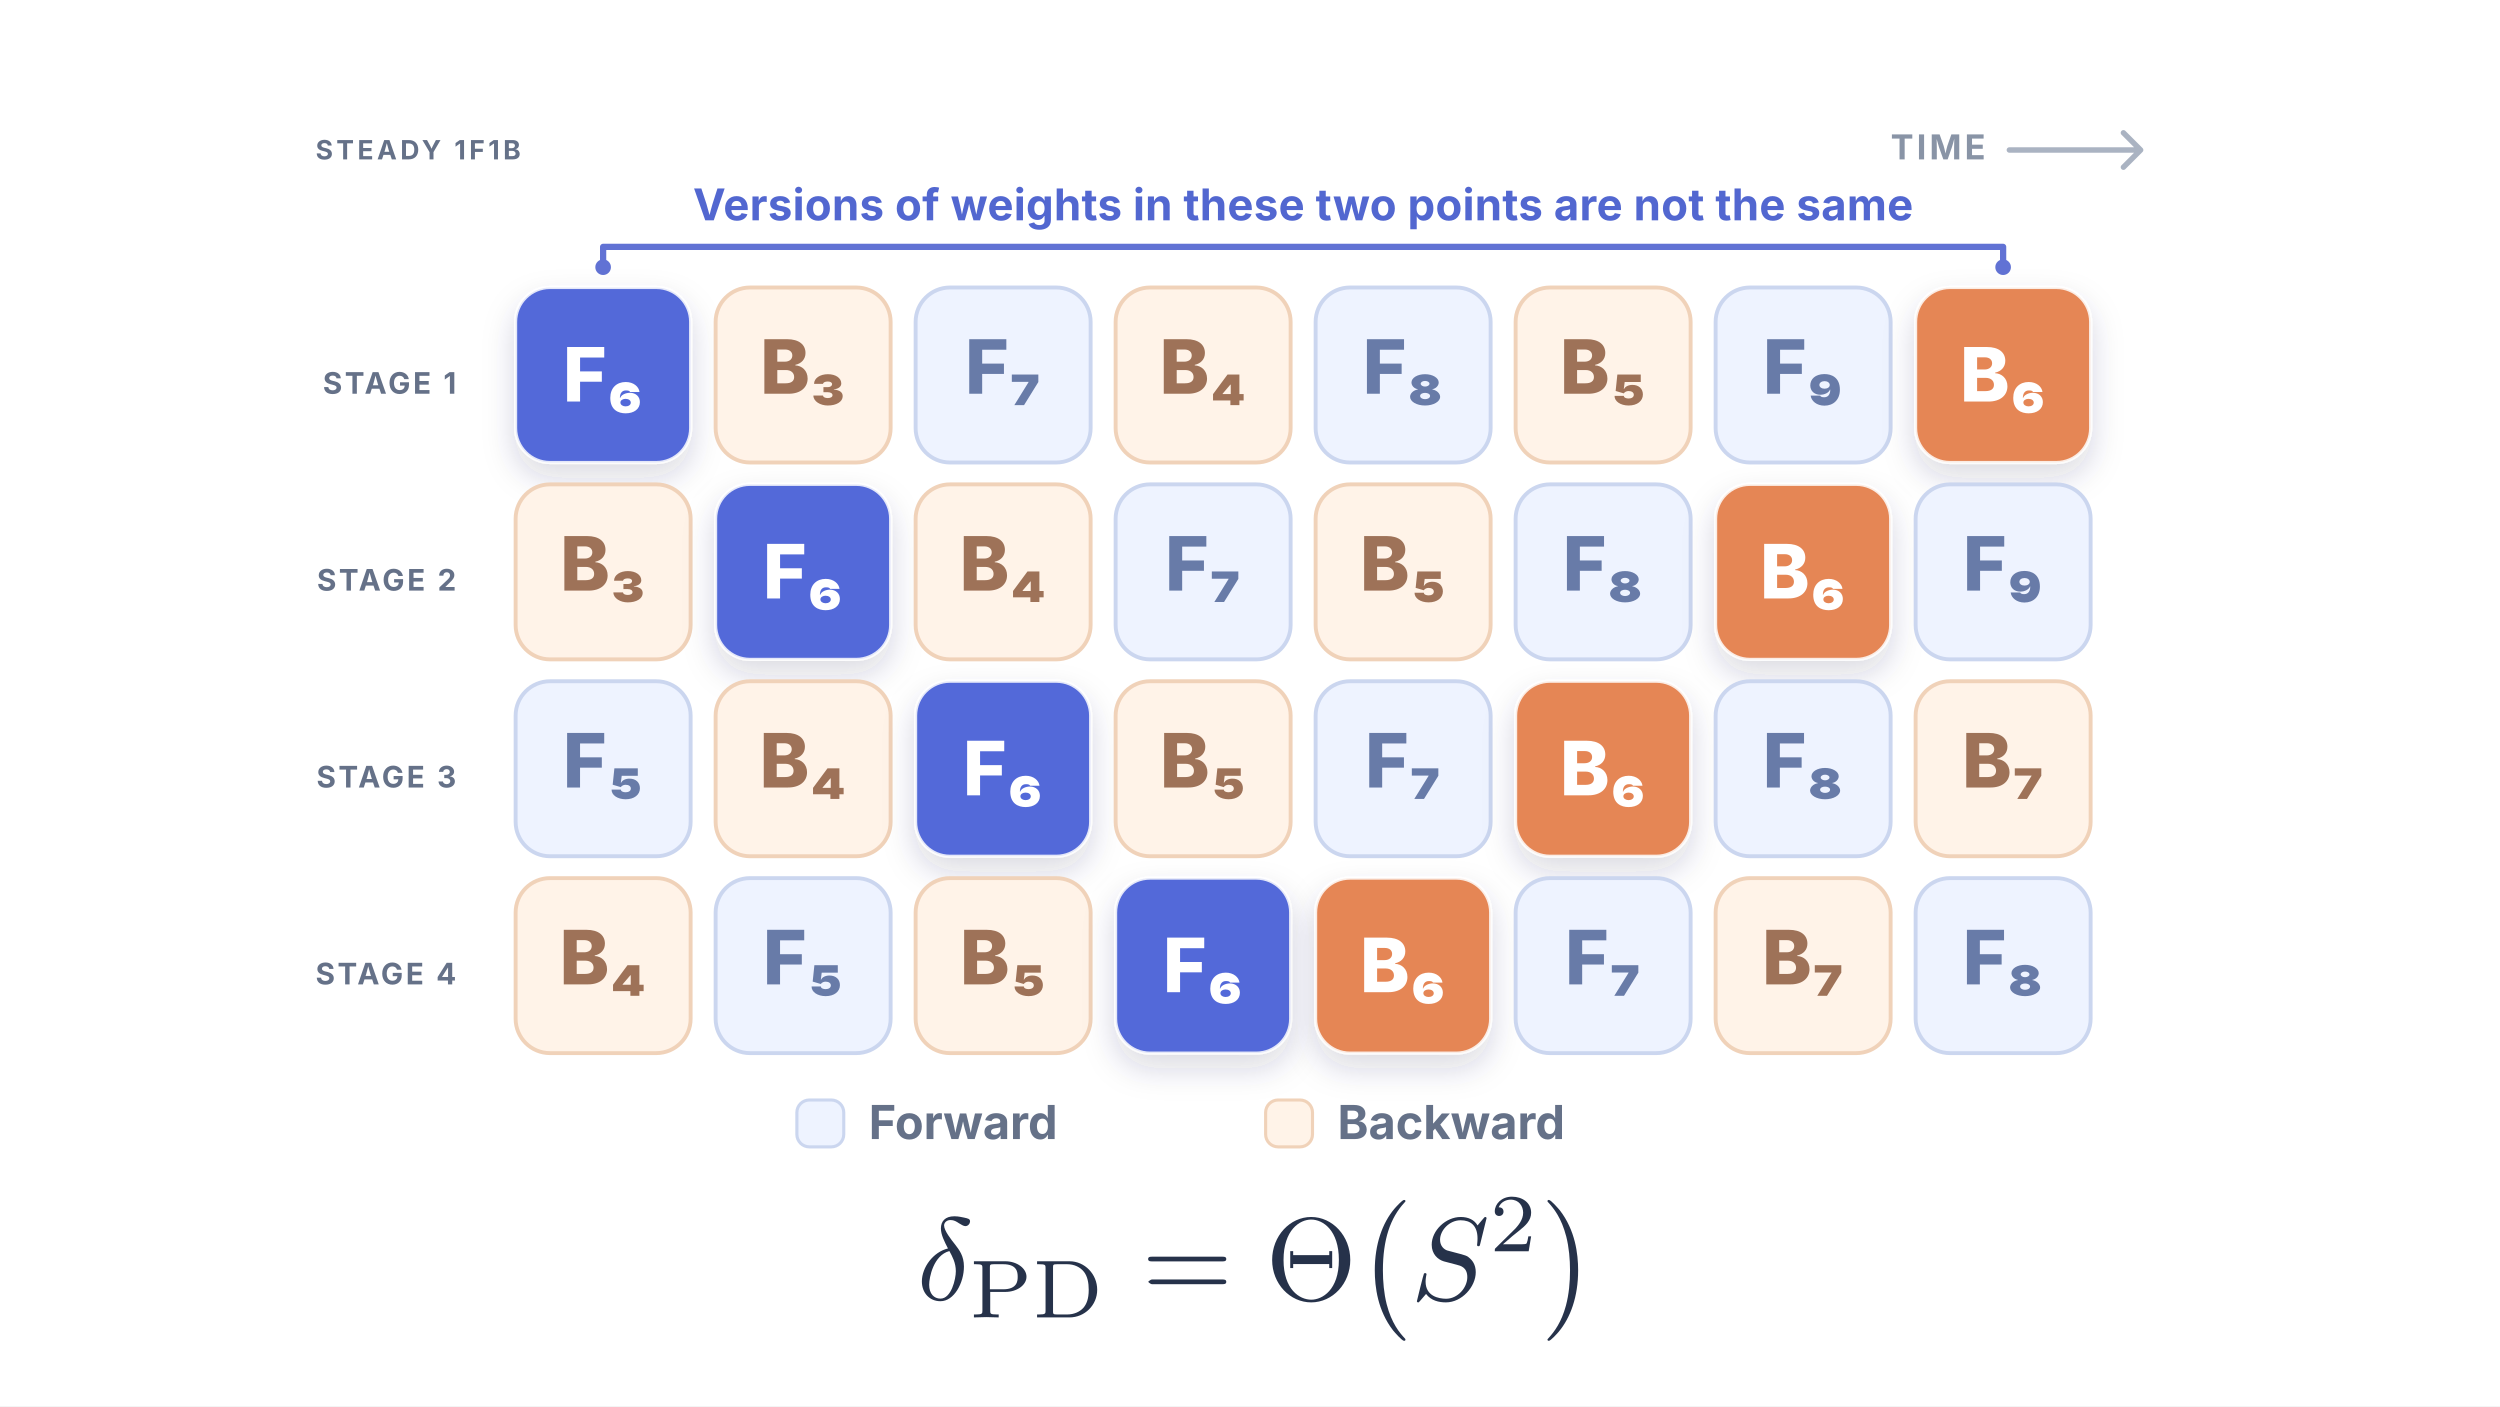
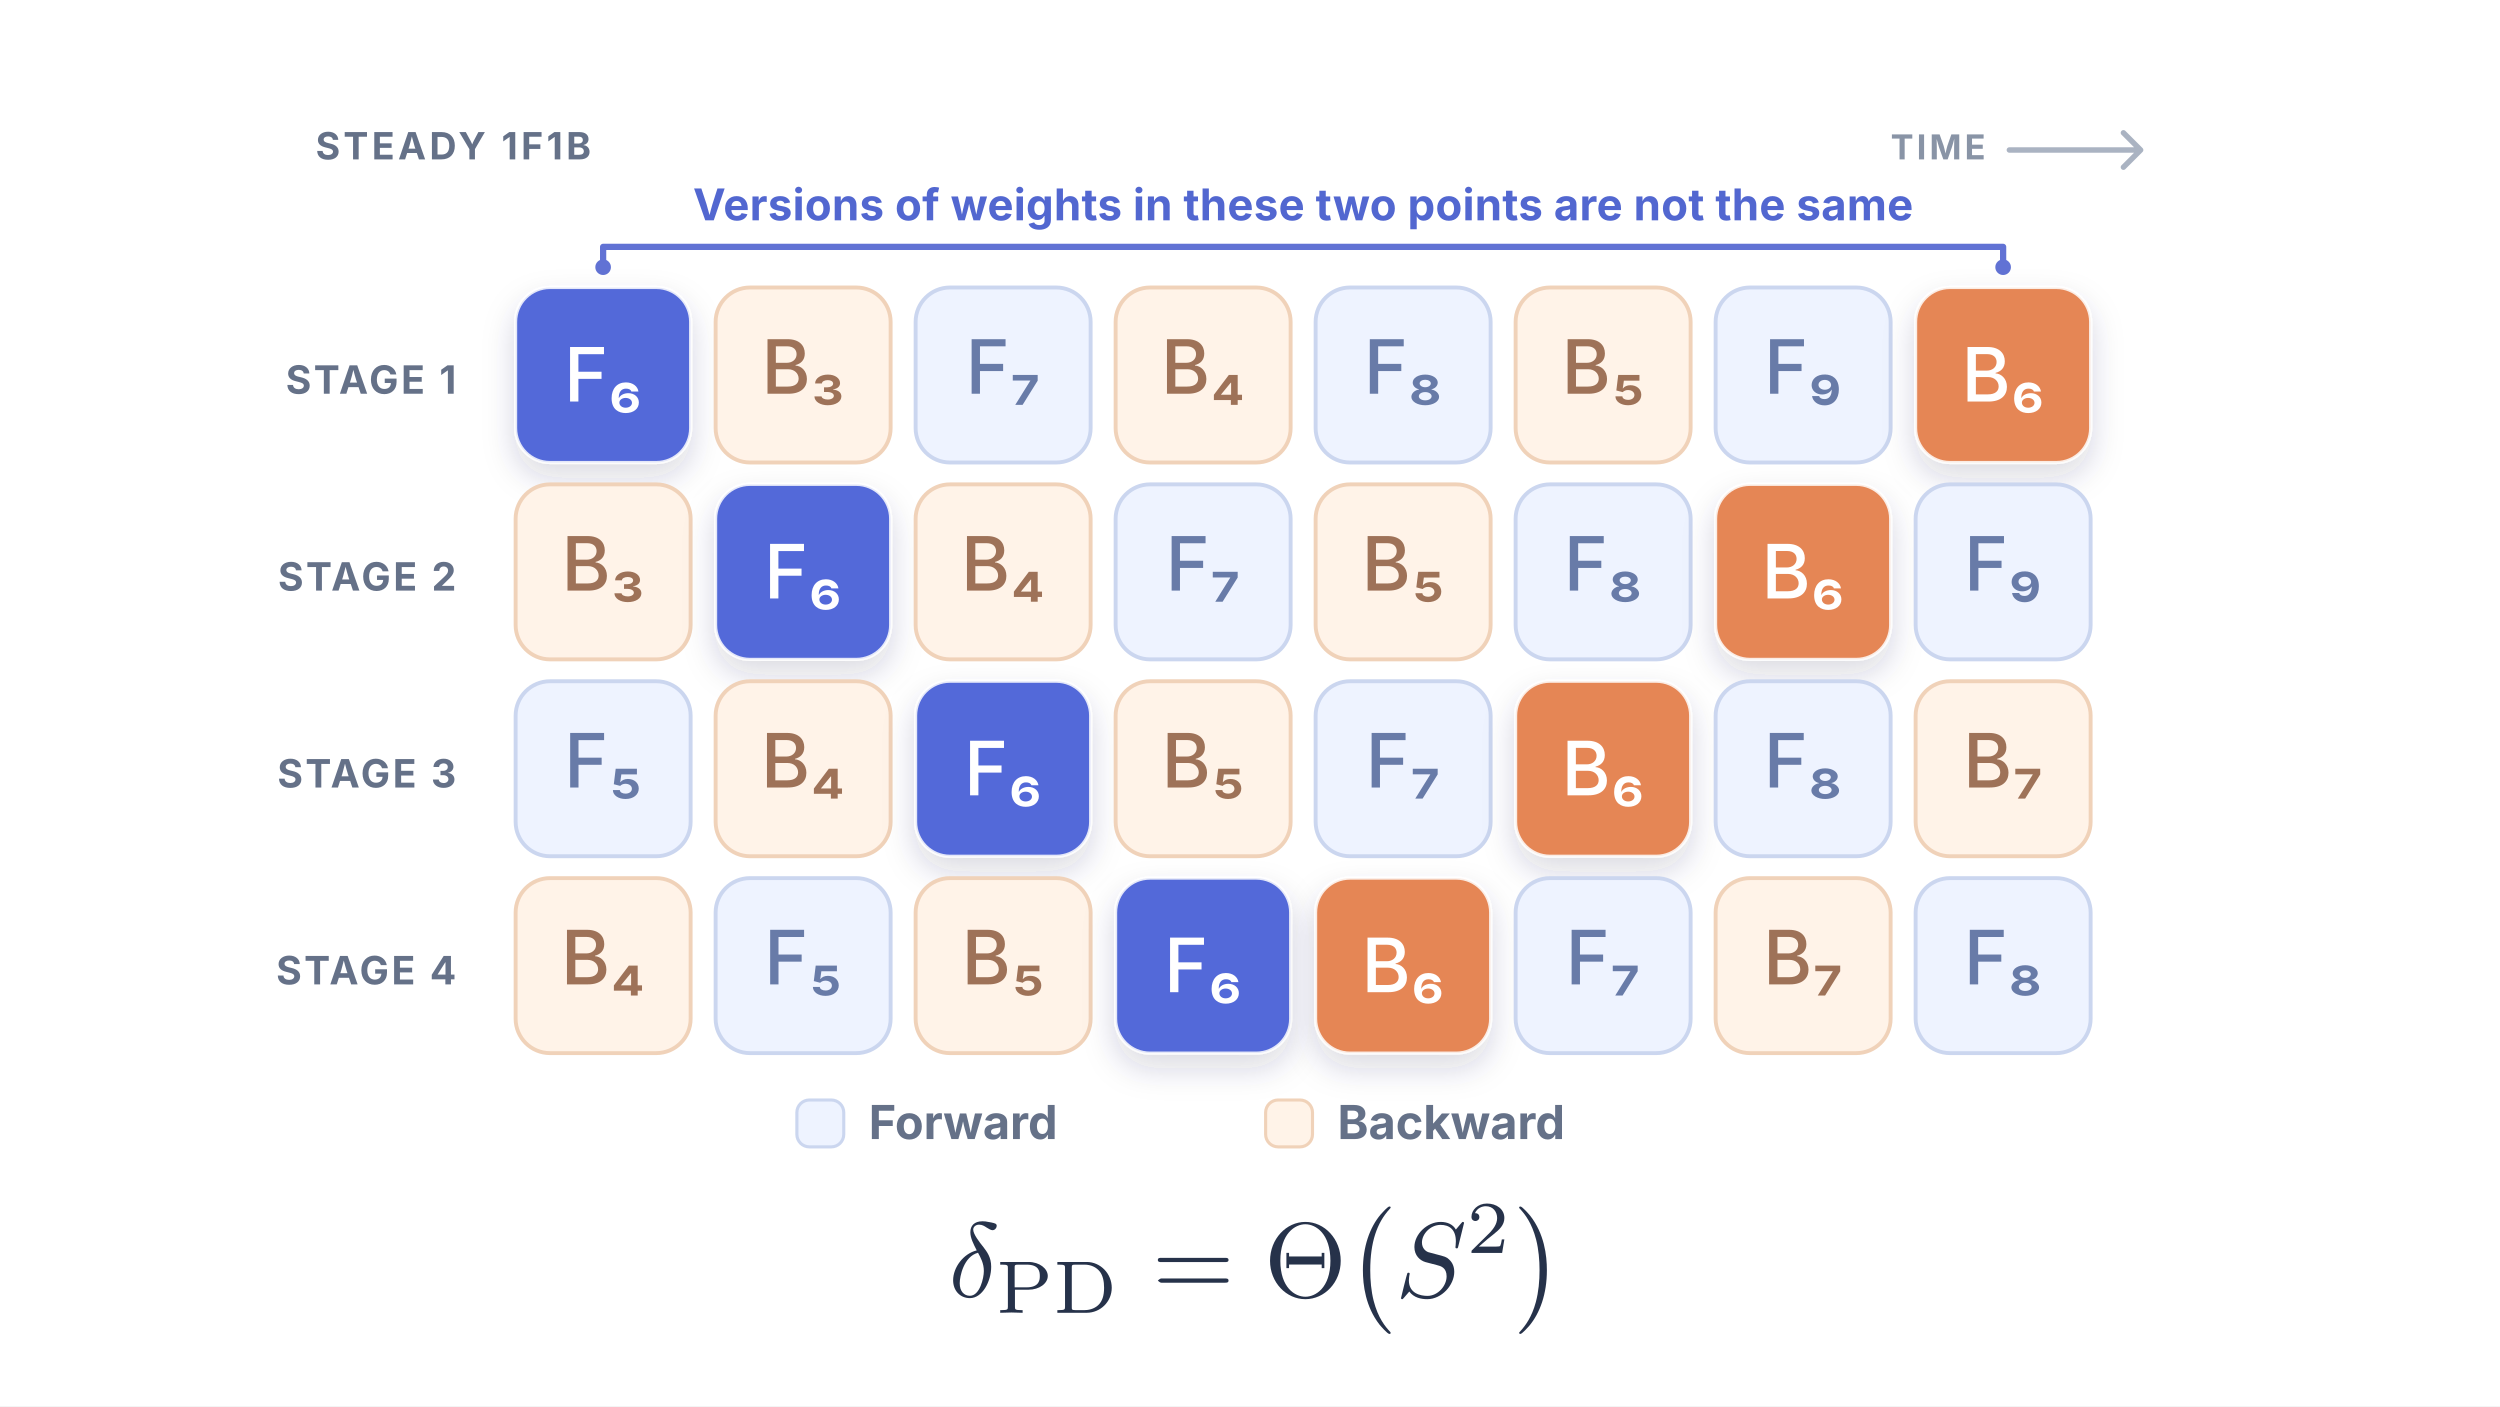
<svg xmlns="http://www.w3.org/2000/svg" width="1600" height="900" viewBox="0 0 1600 900" role="img" aria-labelledby="pipedream-cover-title pipedream-cover-description">
  <defs>
    <filter id="selected-shadow" x="-45%" y="-55%" width="190%" height="230%" color-interpolation-filters="sRGB">
      <feDropShadow dx="0" dy="9" stdDeviation="10" flood-color="#27345d" flood-opacity="0.17" />
    </filter>
    <path id="pipe-scale-lparen" d="M4.115 11.447C4.115 11.407 4.095 11.387 4.075 11.357C3.616 10.869 2.939 10.062 2.521 8.438C2.291 7.532 2.202 6.506 2.202 5.579C2.202 2.959 2.829 1.126 4.025-.169C4.115-.259 4.115-.279 4.115-.299C4.115-.399 4.035-.399 3.995-.399C3.846-.399 3.308 .199 3.178 .349C2.162 1.554 1.514 3.347 1.514 5.569C1.514 6.984 1.763 8.986 3.068 10.67C3.168 10.79 3.816 11.547 3.995 11.547C4.035 11.547 4.115 11.547 4.115 11.447Z" />
    <path id="pipe-scale-rparen" d="M3.039 5.579C3.039 4.164 2.79 2.162 1.484 .478C1.385 .359 .737-.399 .558-.399C.508-.399 .438-.379 .438-.299C.438-.259 .458-.229 .498-.199C.976 .319 1.624 1.126 2.032 2.71C2.262 3.616 2.351 4.643 2.351 5.569C2.351 6.575 2.262 7.592 2.002 8.568C1.624 9.963 1.036 10.76 .528 11.318C.438 11.407 .438 11.427 .438 11.447C.438 11.527 .508 11.547 .558 11.547C.707 11.547 1.255 10.939 1.375 10.8C2.391 9.594 3.039 7.801 3.039 5.579Z" />
    <path id="pipe-scale-theta" d="M7.183-3.377C7.183-5.41 5.679-7.024 3.866-7.024C2.082-7.024 .558-5.43 .558-3.377C.558-1.335 2.092 .219 3.866 .219C5.679 .219 7.183-1.365 7.183-3.377ZM3.875-.01C2.889-.01 1.524-.867 1.524-3.377C1.524-5.938 2.909-6.804 3.866-6.804C4.872-6.804 6.217-5.898 6.217-3.377C6.217-.837 4.812-.01 3.875-.01ZM5.649-4.125H5.4V-3.786H2.341V-4.125H2.092V-2.69H2.341V-3.029H5.4V-2.69H5.649V-4.125Z" />
    <path id="pipe-scale-equals" d="M6.844-3.258C6.994-3.258 7.183-3.258 7.183-3.457S6.994-3.656 6.854-3.656H.887C.747-3.656 .558-3.656 .558-3.457S.747-3.258 .897-3.258H6.844ZM6.854-1.325C6.994-1.325 7.183-1.325 7.183-1.524S6.994-1.724 6.844-1.724H.897C.747-1.724 .558-1.524 .558-1.524S.747-1.325 .887-1.325H6.854Z" />
    <path id="pipe-scale-two" d="M3.522-1.269H3.285C3.264-1.116 3.194-.704 3.103-.635C3.048-.593 2.511-.593 2.413-.593H1.13C1.862-1.241 2.106-1.437 2.525-1.764C3.041-2.176 3.522-2.608 3.522-3.271C3.522-4.115 2.783-4.631 1.89-4.631C1.025-4.631 .439-4.024 .439-3.382C.439-3.027 .739-2.992 .809-2.992C.976-2.992 1.179-3.11 1.179-3.361C1.179-3.487 1.13-3.731 .767-3.731C.983-4.226 1.458-4.38 1.785-4.38C2.483-4.38 2.845-3.836 2.845-3.271C2.845-2.664 2.413-2.183 2.19-1.932L.509-.272C.439-.209 .439-.195 .439 0H3.313L3.522-1.269Z" />
    <path id="pipe-scale-d" d="M.404-4.763V-4.512H.572C1.109-4.512 1.123-4.442 1.123-4.198V-.565C1.123-.328 1.109-.251 .572-.251H.404V0H3.152C4.435 0 5.502-1.032 5.502-2.343C5.502-3.668 4.449-4.763 3.152-4.763H.404ZM2.092-.251C1.764-.251 1.757-.307 1.757-.523V-4.24C1.757-4.456 1.764-4.512 2.092-4.512H2.957C3.55-4.512 4.066-4.268 4.387-3.857C4.672-3.48 4.784-2.95 4.784-2.343C4.784-1.534 4.582-1.116 4.338-.823C4.024-.467 3.522-.251 2.964-.251H2.092Z" />
    <path id="pipe-scale-p" d="M1.785-2.162H3.055C4.066-2.162 4.861-2.748 4.861-3.452C4.861-4.142 4.08-4.763 3.055-4.763H.404V-4.512H.572C1.109-4.512 1.123-4.442 1.123-4.198V-.565C1.123-.328 1.109-.251 .572-.251H.404V0C.753-.014 1.2-.028 1.451-.028C1.709-.028 2.155-.014 2.504 0V-.251H2.336C1.799-.251 1.785-.321 1.785-.565V-2.162ZM2.88-4.512C4.045-4.512 4.115-3.857 4.115-3.452C4.115-3.145 4.115-2.385 2.88-2.385H1.757V-4.24C1.757-4.456 1.764-4.512 2.092-4.512H2.88Z" />
    <path id="pipe-scale-delta" d="M2.63-4.354C1.385-4.055 .418-2.76 .418-1.554C.418-.598 1.056 .12 1.993 .12C3.158 .12 3.985-1.445 3.985-2.819C3.985-3.726 3.587-4.224 3.248-4.672C2.889-5.121 2.301-5.868 2.301-6.306C2.301-6.526 2.501-6.765 2.849-6.765C3.148-6.765 3.347-6.635 3.557-6.496C3.756-6.376 3.955-6.247 4.105-6.247C4.354-6.247 4.503-6.486 4.503-6.645C4.503-6.864 4.344-6.894 3.985-6.974C3.467-7.083 3.328-7.083 3.168-7.083C2.391-7.083 2.032-6.655 2.032-6.057C2.032-5.519 2.321-4.961 2.63-4.354ZM2.75-4.134C2.999-3.676 3.298-3.138 3.298-2.421C3.298-1.763 2.919-.1 1.993-.1C1.445-.1 1.036-.518 1.036-1.275C1.036-1.903 1.405-3.776 2.75-4.134Z" />
    <path id="pipe-scale-s" d="M6.426-6.924C6.426-6.954 6.406-7.024 6.316-7.024C6.267-7.024 6.257-7.014 6.137-6.874L5.659-6.306C5.4-6.775 4.882-7.024 4.234-7.024C2.969-7.024 1.773-5.878 1.773-4.672C1.773-3.866 2.301-3.407 2.809-3.258L3.875-2.979C4.244-2.889 4.792-2.74 4.792-1.923C4.792-1.026 3.975-.09 2.999-.09C2.361-.09 1.255-.309 1.255-1.544C1.255-1.783 1.305-2.022 1.315-2.082C1.325-2.122 1.335-2.132 1.335-2.152C1.335-2.252 1.265-2.262 1.215-2.262S1.146-2.252 1.116-2.222C1.076-2.182 .518 .09 .518 .12C.518 .179 .568 .219 .628 .219C.677 .219 .687 .209 .807 .07L1.295-.498C1.724 .08 2.401 .219 2.979 .219C4.334 .219 5.509-1.106 5.509-2.341C5.509-3.029 5.171-3.367 5.021-3.507C4.792-3.736 4.643-3.776 3.756-4.005C3.537-4.065 3.178-4.164 3.088-4.184C2.819-4.274 2.481-4.563 2.481-5.091C2.481-5.898 3.278-6.745 4.224-6.745C5.051-6.745 5.659-6.316 5.659-5.2C5.659-4.882 5.619-4.702 5.619-4.643C5.619-4.633 5.619-4.543 5.738-4.543C5.838-4.543 5.848-4.573 5.888-4.742L6.426-6.924Z" />
    <g id="forward-muted">
      <rect width="112" height="112" rx="22" fill="#eef3ff" stroke="#cbd6ef" stroke-width="2.5" />
    </g>
    <g id="backward-muted">
      <rect width="112" height="112" rx="22" fill="#fff3e8" stroke="#f0d2b9" stroke-width="2.5" />
    </g>
    <g id="forward-six">
      <rect width="112" height="112" rx="22" fill="#5269d9" stroke="#ffffff" stroke-opacity="0.84" stroke-width="2" />
-       <text x="56" y="73" text-anchor="middle" font-family="Inter, ui-sans-serif, -apple-system, BlinkMacSystemFont, 'Segoe UI', sans-serif" font-size="48" font-weight="800" fill="#ffffff">F₆</text>
+       <text x="56" y="73" text-anchor="middle" font-family="Inter, ui-sans-serif, -apple-system, BlinkMacSystemFont, 'Segoe UI', sans-serif" font-size="48" font-weight="500" fill="#ffffff">F₆</text>
    </g>
    <g id="backward-six">
      <rect width="112" height="112" rx="22" fill="#e58655" stroke="#ffffff" stroke-opacity="0.84" stroke-width="2" />
-       <text x="56" y="73" text-anchor="middle" font-family="Inter, ui-sans-serif, -apple-system, BlinkMacSystemFont, 'Segoe UI', sans-serif" font-size="48" font-weight="800" fill="#ffffff">B₆</text>
+       <text x="56" y="73" text-anchor="middle" font-family="Inter, ui-sans-serif, -apple-system, BlinkMacSystemFont, 'Segoe UI', sans-serif" font-size="48" font-weight="500" fill="#ffffff">B₆</text>
    </g>
  </defs>
  <rect width="1600" height="900" fill="#ffffff" />
  <g font-family="Inter, ui-sans-serif, -apple-system, BlinkMacSystemFont, 'Segoe UI', sans-serif">
-     <text x="202" y="102" font-size="17" font-weight="750" letter-spacing="2.2" fill="#657188">STEADY 1F1B</text>
+     <text x="202" y="102" font-size="24" font-weight="750" letter-spacing="2.2" fill="#657188">STEADY 1F1B</text>
    <text x="1210" y="102" font-size="22" font-weight="750" letter-spacing="2" fill="#8994a6">TIME</text>
    <path d="M1286 96H1370M1359 85L1370 96L1359 107" fill="none" stroke="#aab3c2" stroke-width="3.5" stroke-linecap="round" stroke-linejoin="round" />
    <text x="834" y="141" text-anchor="middle" font-size="28" font-weight="750" letter-spacing="0.2" fill="#5267d0">Versions of weights in these two points are not the same</text>
    <path d="M386 171V158H1282V171" fill="none" stroke="#6172d4" stroke-width="4" stroke-linecap="round" stroke-linejoin="round" />
    <circle cx="386" cy="171" r="5" fill="#6172d4" />
    <circle cx="1282" cy="171" r="5" fill="#6172d4" />
-     <g text-anchor="end" font-size="19" font-weight="750" letter-spacing="1.7" fill="#657188">
+     <g text-anchor="end" font-size="25" font-weight="750" letter-spacing="1.7" fill="#657188">
      <text x="292" y="252">STAGE 1</text>
      <text x="292" y="378">STAGE 2</text>
      <text x="292" y="504">STAGE 3</text>
      <text x="292" y="630">STAGE 4</text>
    </g>
  </g>
  <g>
    <g filter="url(#selected-shadow)">
      <use href="#forward-six" x="330" y="184" />
    </g>
    <use href="#backward-muted" x="458" y="184" />
    <use href="#forward-muted" x="586" y="184" />
    <use href="#backward-muted" x="714" y="184" />
    <use href="#forward-muted" x="842" y="184" />
    <use href="#backward-muted" x="970" y="184" />
    <use href="#forward-muted" x="1098" y="184" />
    <g filter="url(#selected-shadow)">
      <use href="#backward-six" x="1226" y="184" />
    </g>
  </g>
  <g>
    <use href="#backward-muted" x="330" y="310" />
    <g filter="url(#selected-shadow)">
      <use href="#forward-six" x="458" y="310" />
    </g>
    <use href="#backward-muted" x="586" y="310" />
    <use href="#forward-muted" x="714" y="310" />
    <use href="#backward-muted" x="842" y="310" />
    <use href="#forward-muted" x="970" y="310" />
    <g filter="url(#selected-shadow)">
      <use href="#backward-six" x="1098" y="310" />
    </g>
    <use href="#forward-muted" x="1226" y="310" />
  </g>
  <g>
    <use href="#forward-muted" x="330" y="436" />
    <use href="#backward-muted" x="458" y="436" />
    <g filter="url(#selected-shadow)">
      <use href="#forward-six" x="586" y="436" />
    </g>
    <use href="#backward-muted" x="714" y="436" />
    <use href="#forward-muted" x="842" y="436" />
    <g filter="url(#selected-shadow)">
      <use href="#backward-six" x="970" y="436" />
    </g>
    <use href="#forward-muted" x="1098" y="436" />
    <use href="#backward-muted" x="1226" y="436" />
  </g>
  <g>
    <use href="#backward-muted" x="330" y="562" />
    <use href="#forward-muted" x="458" y="562" />
    <use href="#backward-muted" x="586" y="562" />
    <g filter="url(#selected-shadow)">
      <use href="#forward-six" x="714" y="562" />
    </g>
    <g filter="url(#selected-shadow)">
      <use href="#backward-six" x="842" y="562" />
    </g>
    <use href="#forward-muted" x="970" y="562" />
    <use href="#backward-muted" x="1098" y="562" />
    <use href="#forward-muted" x="1226" y="562" />
  </g>
-   <g text-anchor="middle" font-family="Inter, ui-sans-serif, -apple-system, BlinkMacSystemFont, 'Segoe UI', sans-serif" font-size="48" font-weight="760">
+   <g text-anchor="middle" font-family="Inter, ui-sans-serif, -apple-system, BlinkMacSystemFont, 'Segoe UI', sans-serif" font-size="48" font-weight="500">
    <g fill="#9e7258">
      <text x="514" y="252">B₃</text>
      <text x="770" y="252">B₄</text>
      <text x="1026" y="252">B₅</text>
      <text x="386" y="378">B₃</text>
      <text x="642" y="378">B₄</text>
      <text x="898" y="378">B₅</text>
      <text x="514" y="504">B₄</text>
      <text x="770" y="504">B₅</text>
      <text x="1282" y="504">B₇</text>
      <text x="386" y="630">B₄</text>
      <text x="642" y="630">B₅</text>
      <text x="1154" y="630">B₇</text>
    </g>
    <g fill="#687ba8">
      <text x="642" y="252">F₇</text>
      <text x="898" y="252">F₈</text>
      <text x="1154" y="252">F₉</text>
      <text x="770" y="378">F₇</text>
      <text x="1026" y="378">F₈</text>
      <text x="1282" y="378">F₉</text>
      <text x="386" y="504">F₅</text>
      <text x="898" y="504">F₇</text>
      <text x="1154" y="504">F₈</text>
      <text x="514" y="630">F₅</text>
      <text x="1026" y="630">F₇</text>
      <text x="1282" y="630">F₈</text>
    </g>
  </g>
  <g font-family="Inter, ui-sans-serif, -apple-system, BlinkMacSystemFont, 'Segoe UI', sans-serif" font-size="30" font-weight="700">
    <rect x="510" y="704" width="30" height="30" rx="8" fill="#eef3ff" stroke="#cbd6ef" stroke-width="2" />
    <text x="556" y="729" fill="#657188">Forward</text>
    <rect x="810" y="704" width="30" height="30" rx="8" fill="#fff3e8" stroke="#f0d2b9" stroke-width="2" />
    <text x="856" y="729" fill="#657188">Backward</text>
  </g>
-   <svg x="590" y="756" width="420" height="112" viewBox="-71.582 -72.136 55.65 12.221" preserveAspectRatio="xMidYMid meet" aria-label="delta sub P D equals theta of S squared">
+   <svg x="610" y="756" width="380" height="112" viewBox="-71.582 -72.136 55.65 12.221" preserveAspectRatio="xMidYMid meet" aria-label="delta sub P D equals theta of S squared">
    <g fill="#26324a">
      <use x="-72" y="-63.392" href="#pipe-scale-delta" />
      <use x="-67.572" y="-61.898" href="#pipe-scale-p" />
      <use x="-62.217" y="-61.898" href="#pipe-scale-d" />
      <use x="-52.953" y="-63.392" href="#pipe-scale-equals" />
      <use x="-42.437" y="-63.392" href="#pipe-scale-theta" />
      <use x="-34.689" y="-71.462" href="#pipe-scale-lparen" />
      <use x="-30.122" y="-63.392" href="#pipe-scale-s" />
      <use x="-23.439" y="-67.506" href="#pipe-scale-two" />
      <use x="-18.97" y="-71.462" href="#pipe-scale-rparen" />
    </g>
  </svg>
</svg>
